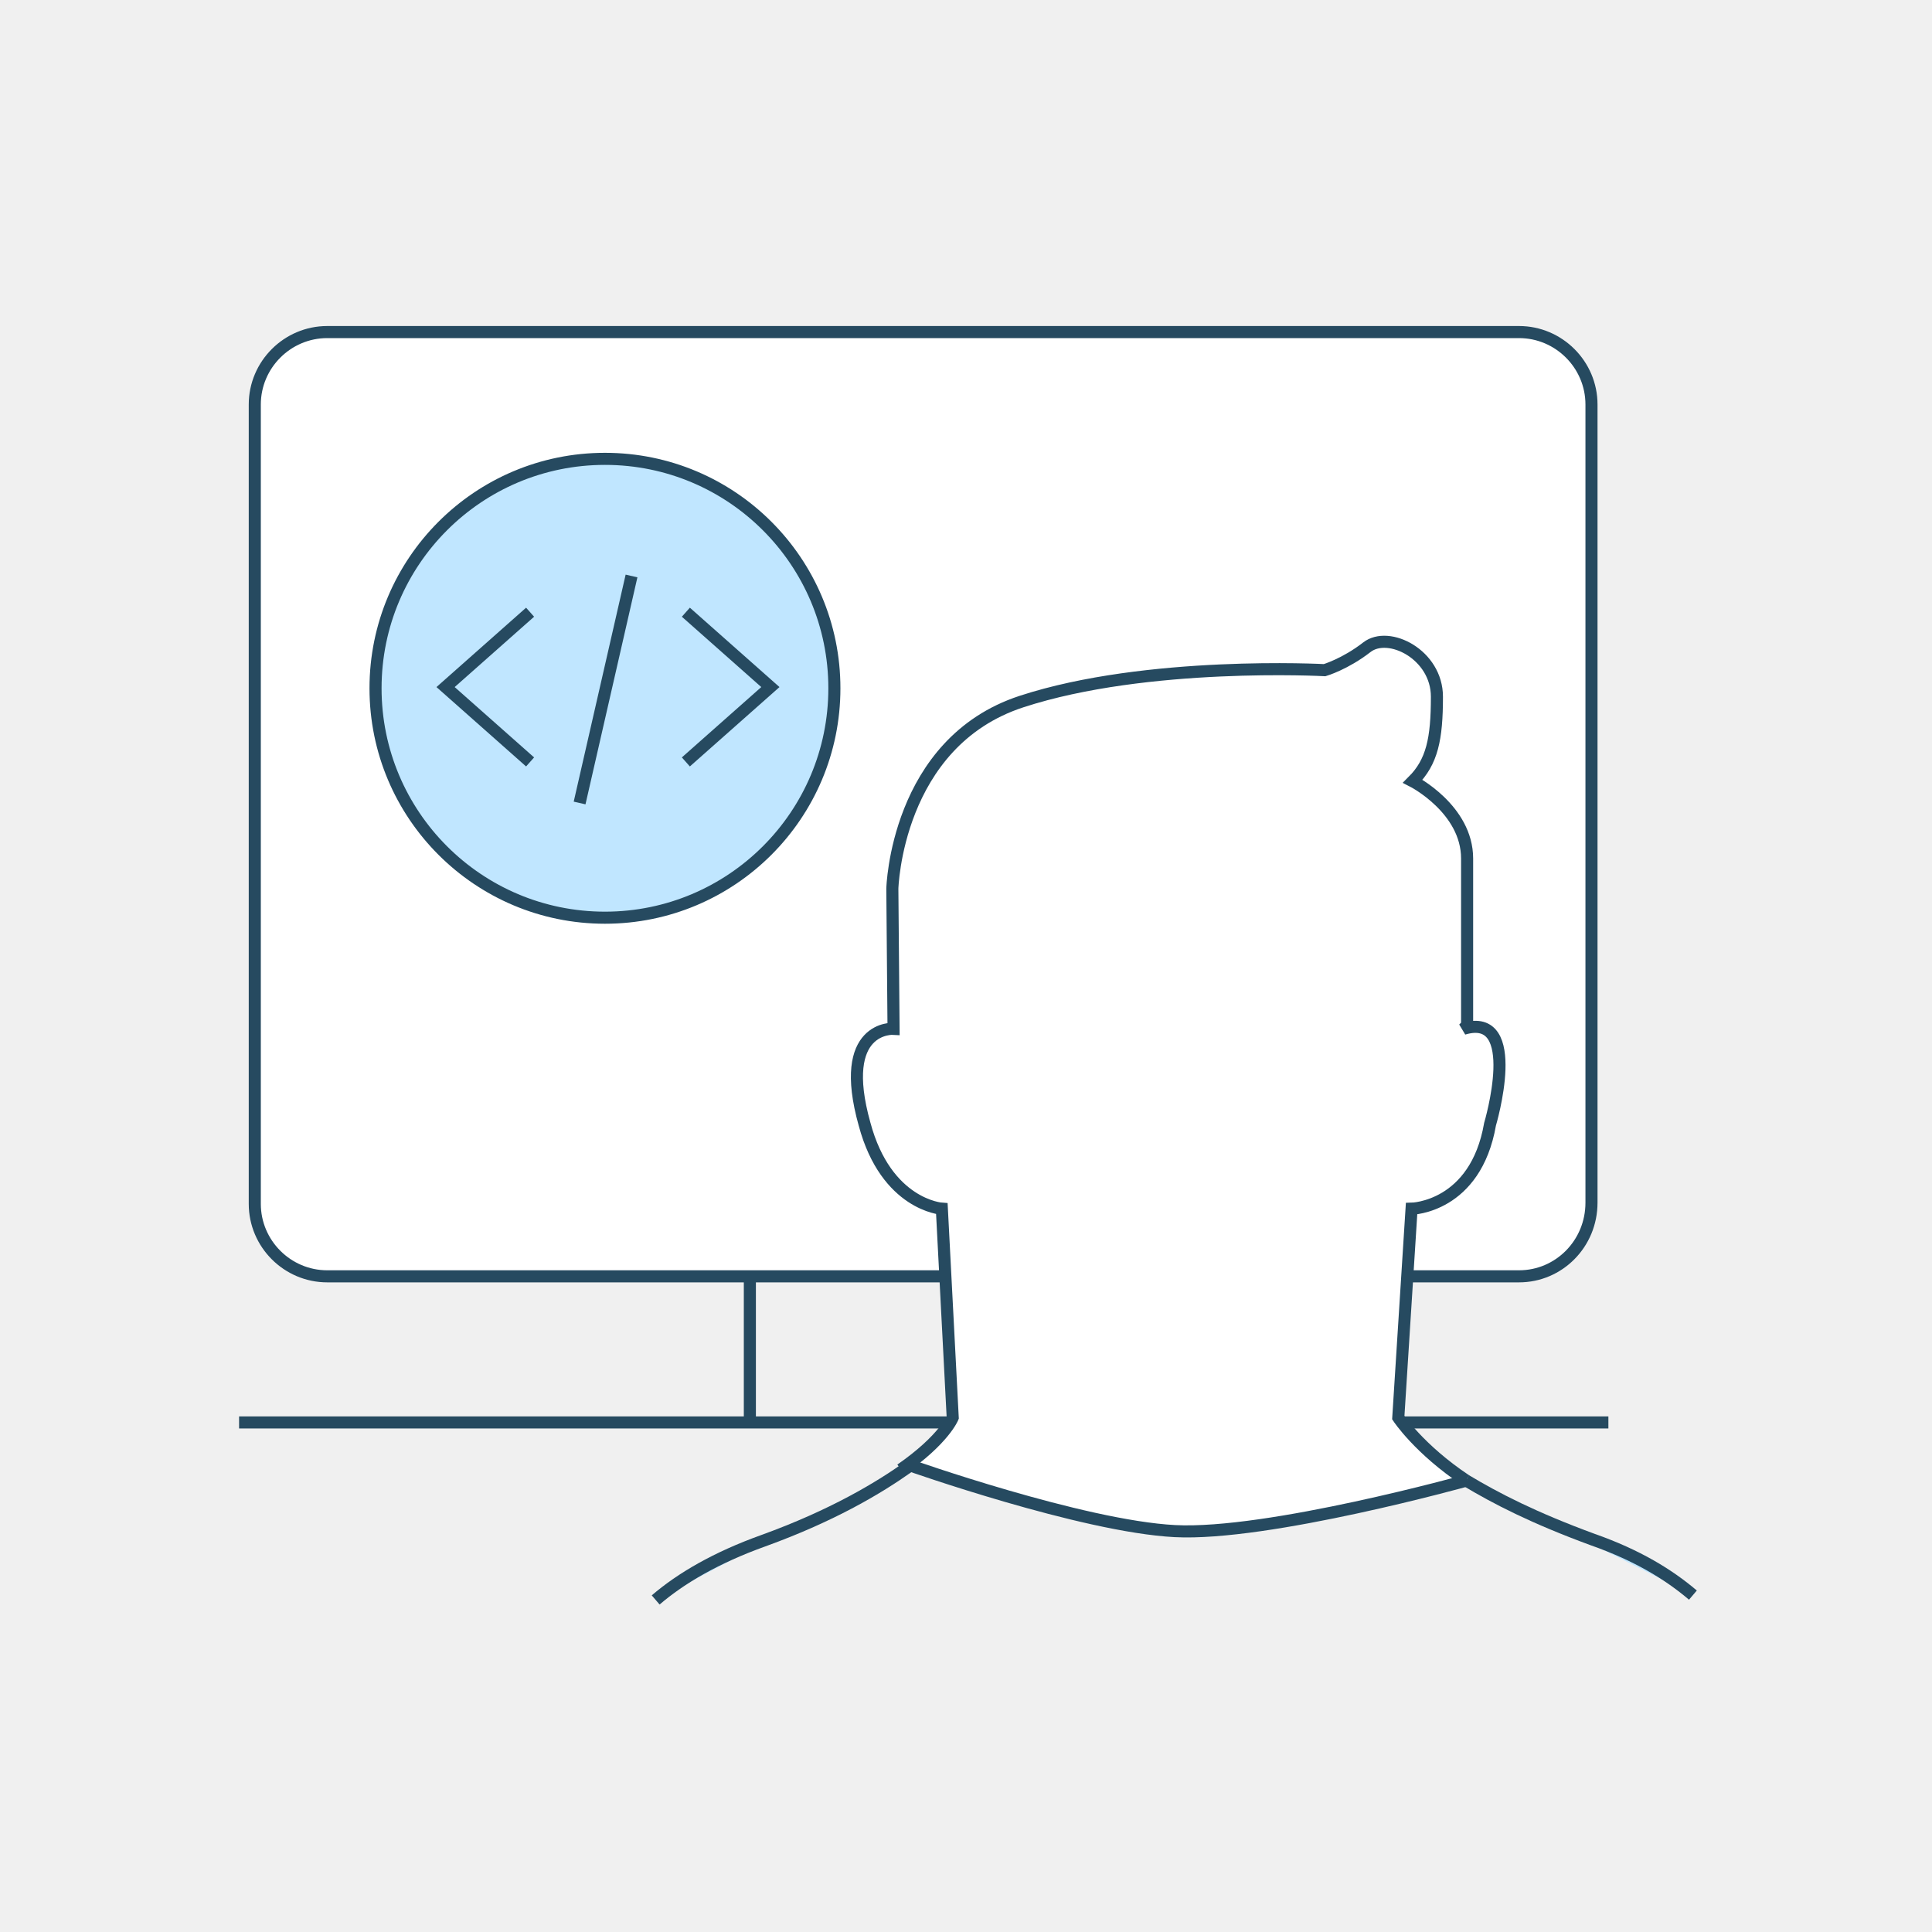
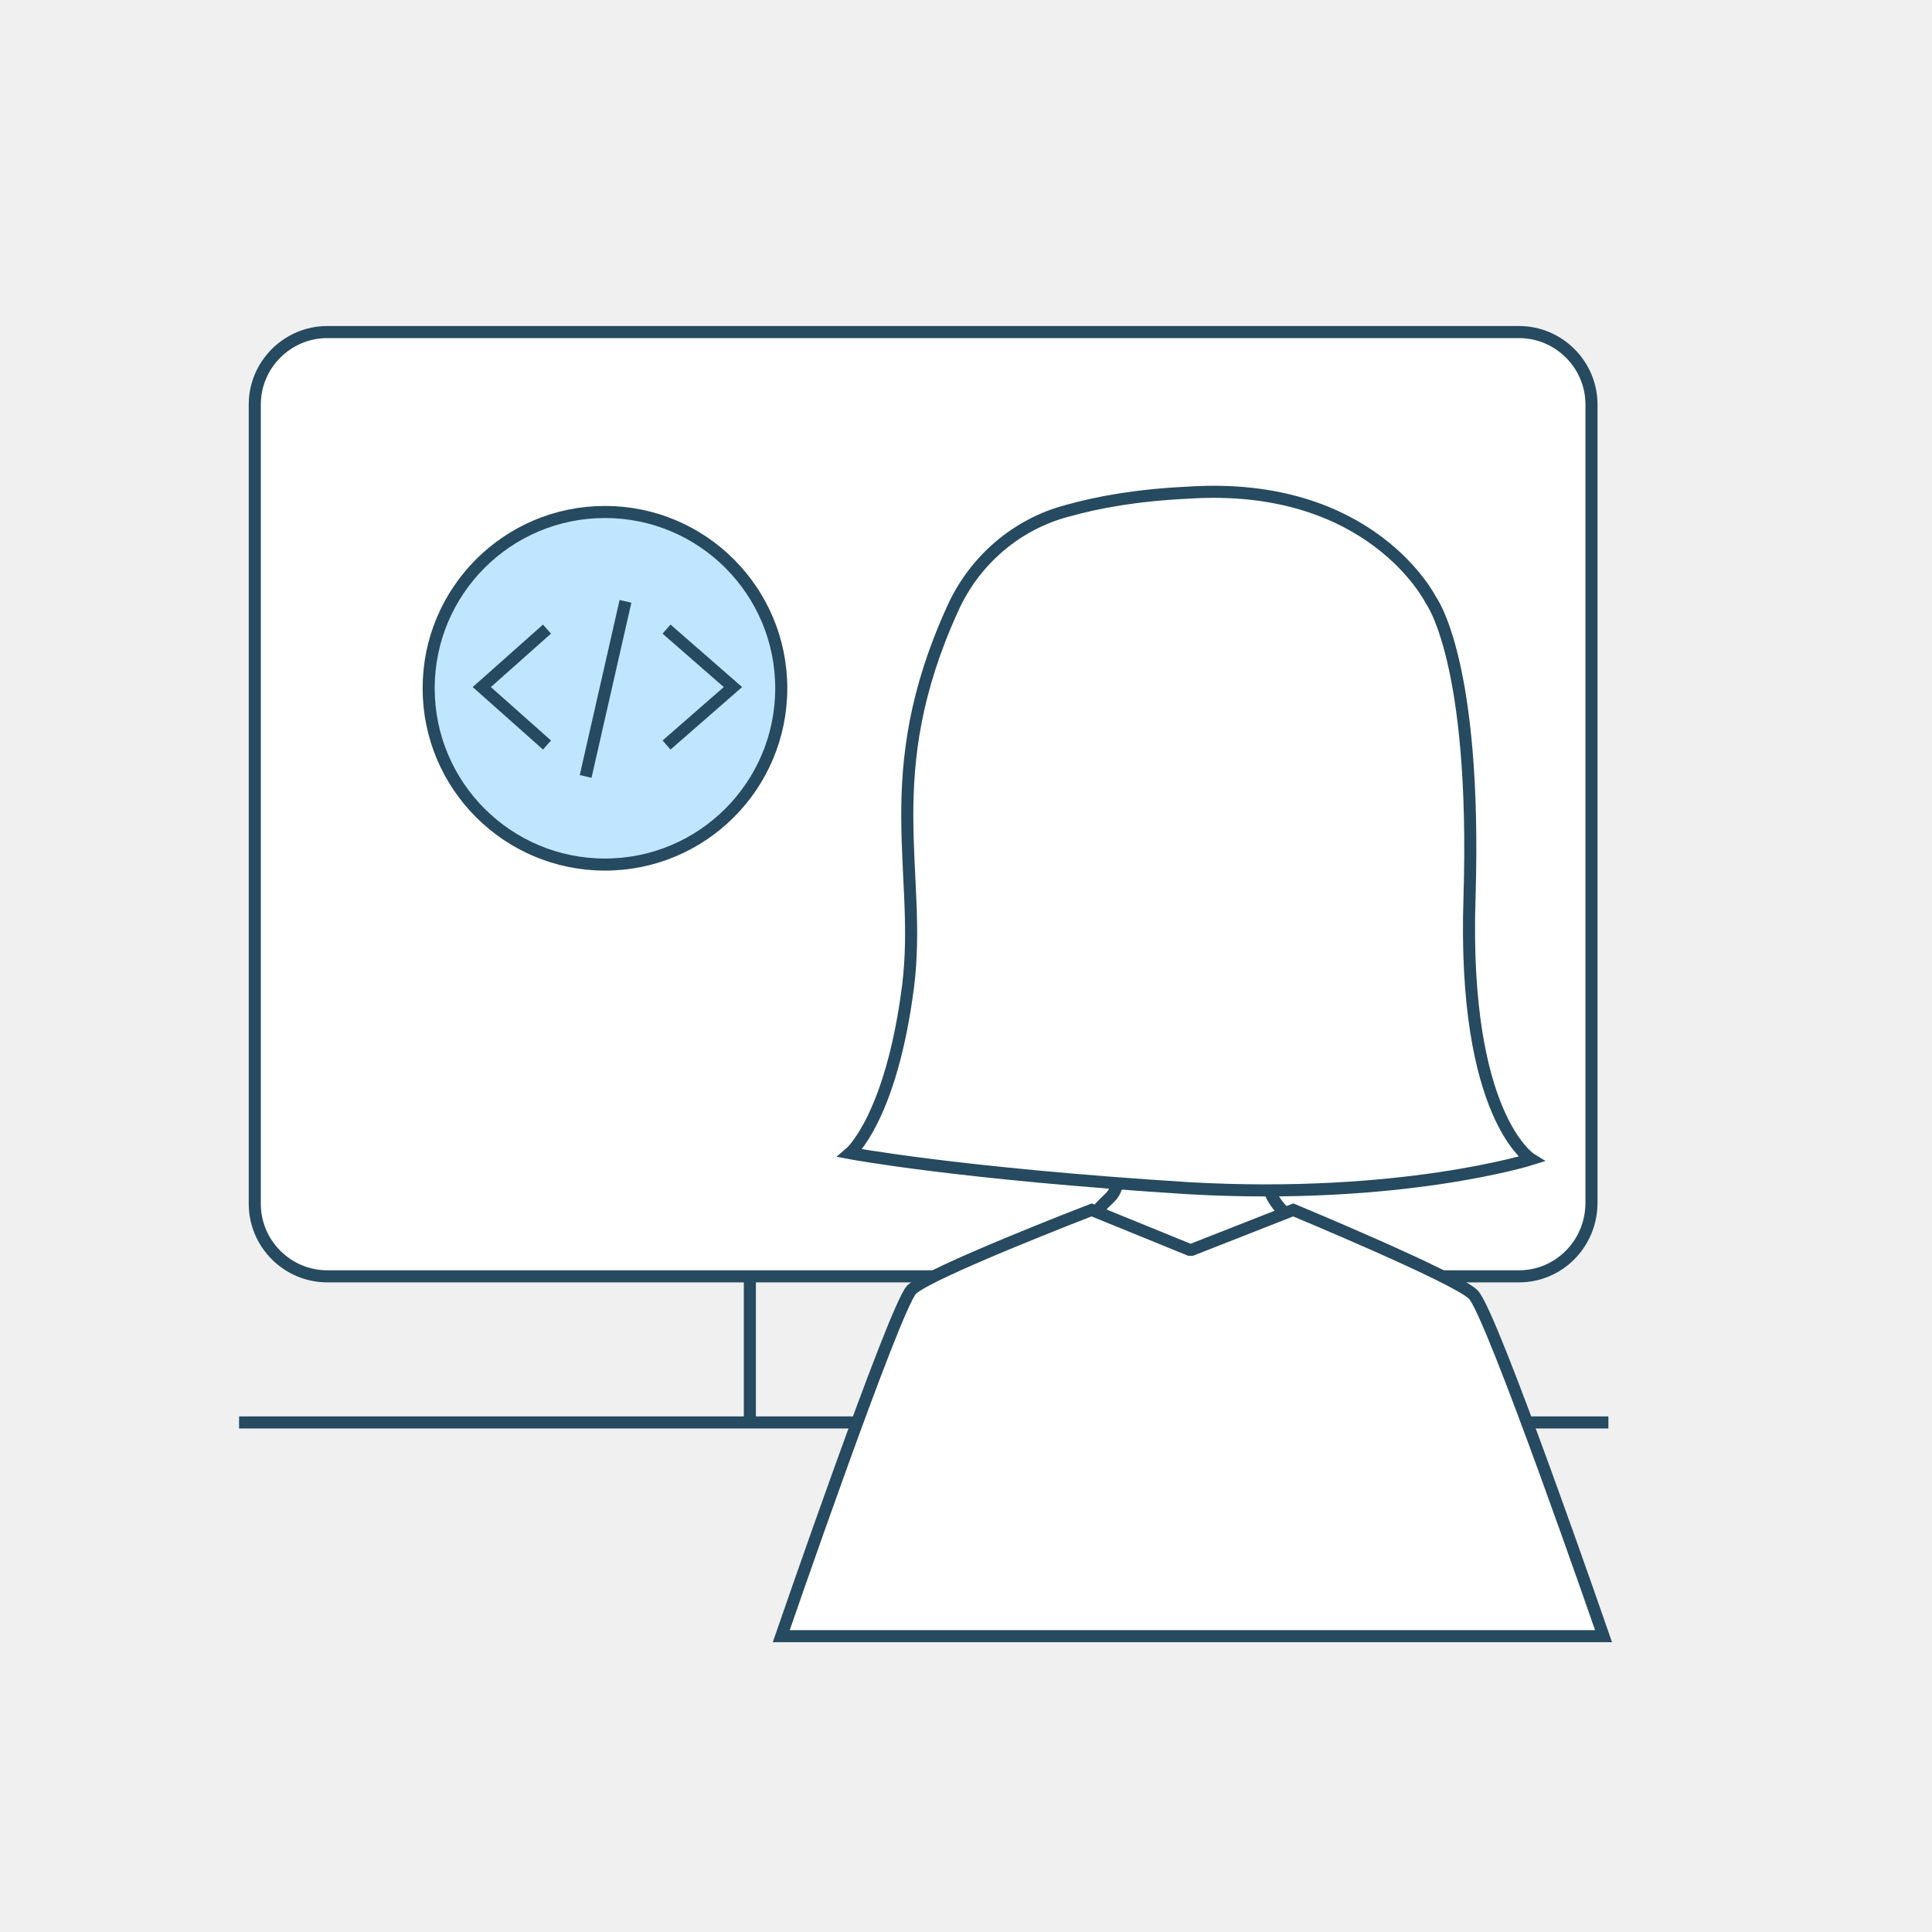
<svg xmlns="http://www.w3.org/2000/svg" version="1.1" id="Layer_1" x="0px" y="0px" viewBox="0 0 160 160" style="enable-background:new 0 0 160 160;" xml:space="preserve">
  <g>
    <g>
      <path style="fill:#FFFFFF;stroke:#264A60;" d="M125.8,105.7H27.1c-3.3,0-6-2.7-6-6V33.5c0-3.3,2.7-6,6-6h98.7c3.3,0,6,2.7,6,6    v66.1C131.8,103,129.1,105.7,125.8,105.7z" />
      <line style="fill:none;stroke:#264A60;" x1="19.8" y1="117.8" x2="133.2" y2="117.8" />
      <g>
        <line style="fill:none;stroke:#264A60;" x1="62.1" y1="118.2" x2="62.1" y2="106.1" />
        <line style="fill:none;stroke:#264A60;" x1="90.9" y1="118.2" x2="90.9" y2="106.1" />
      </g>
    </g>
-     <circle style="fill:#C0E6FF;stroke:#264A60;" cx="50.1" cy="57" r="19" />
+     <circle style="fill:#C0E6FF;stroke:#264A60;" cx="50.1" cy="57" r="14.6" />
    <g>
-       <polyline style="fill:none;stroke:#264A60;" points="56.8,63.1 63.8,56.9 56.8,50.7   " />
-       <polyline style="fill:none;stroke:#264A60;" points="43.9,63.1 36.9,56.9 43.9,50.7   " />
-       <line style="fill:none;stroke:#264A60;" x1="52.3" y1="47.7" x2="48" y2="66.5" />
-     </g>
-     <g>
-       <path style="fill:#FFFFFF;stroke:#264A60;" d="M121.4,122.6c-3.9-2.6-5.6-5.2-5.6-5.2l1.1-17.3c0,0,5.3-0.1,6.5-7    c0,0,2.8-9.4-2.2-7.9l0.3-0.3c0,0,0-9.7,0-13.8s-4.5-6.4-4.5-6.4c1.6-1.6,2-3.5,2-7s-4-5.5-5.8-4.1c-1.8,1.4-3.5,1.9-3.5,1.9    s-14.7-0.8-25.1,2.6c-10.4,3.4-10.7,15.5-10.7,15.5l0.1,11.6c0,0-4.7-0.3-2.4,7.9c1.8,6.7,6.4,7,6.4,7l0.9,17.3    c0,0-0.7,1.8-4.3,4.3" />
-       <path style="fill:#C0E6FF;stroke:#264A60;" d="M54.3,132.5c2.1-1.8,5-3.5,8.9-4.9c5.8-2.1,9.6-4.4,12-6.1" />
-       <path style="fill:#C0E6FF;stroke:#264A60;" d="M140.2,132.1c-2-1.7-4.6-3.3-8.3-4.6c-4.9-1.8-8-3.4-10.5-4.9" />
-       <path style="fill:#FFFFFF;stroke:#264A60;" d="M75.2,121.3c0,0,14.4,5.1,22.1,5.5c7.7,0.4,24.2-4.2,24.2-4.2" />
+       <polyline style="fill:none;stroke:#264A60;" points="55.2,61.7 60.7,56.9 55.2,52.1   " />
+       <polyline style="fill:none;stroke:#264A60;" points="45.3,61.7 39.9,56.9 45.3,52.1   " />
+       <line style="fill:none;stroke:#264A60;" x1="51.8" y1="49.8" x2="48.5" y2="64.3" />
    </g>
  </g>
+   <g>
+     <path style="fill:#FFFFFF;stroke:#264A60;" d="M91.9,93.8c0,0,1.6,3.9,0,5.4c-1.6,1.5-1.6,1.9-1.6,1.9l6.8,8.4h6.7l1.4-4.9l1.9-3.7   c0,0-4-1.7-2-9.5C107.2,83.7,91.9,93.8,91.9,93.8z" />
+     <path style="fill:#FFFFFF;stroke:#264A60;" d="M70.4,95.5c0,0,3.4-2.9,4.8-13.8c1.2-9.5-2.6-17.5,3.7-31.3c1.8-4,5.3-7,9.5-8.1   c2.5-0.7,5.7-1.3,10-1.5c15.2-1,20.1,8.9,20.1,8.9s3.8,5,3.2,24.6c-0.6,18.2,5.1,21.7,5.1,21.7s-10.8,3.4-28.4,2.4   C79.4,97.2,70.4,95.5,70.4,95.5z" />
+     <path style="fill:#FFFFFF;stroke:#264A60;" d="M98.5,103.5l-8.1-3.3c0,0-13.5,5.2-14.9,6.6c-1.4,1.4-10.8,28.7-10.8,28.7h68.1   c0,0-9.3-26.9-10.8-28.3c-1.4-1.4-14.9-7-14.9-7l-8.4,3.3H98.5z" />
+   </g>
</svg>
